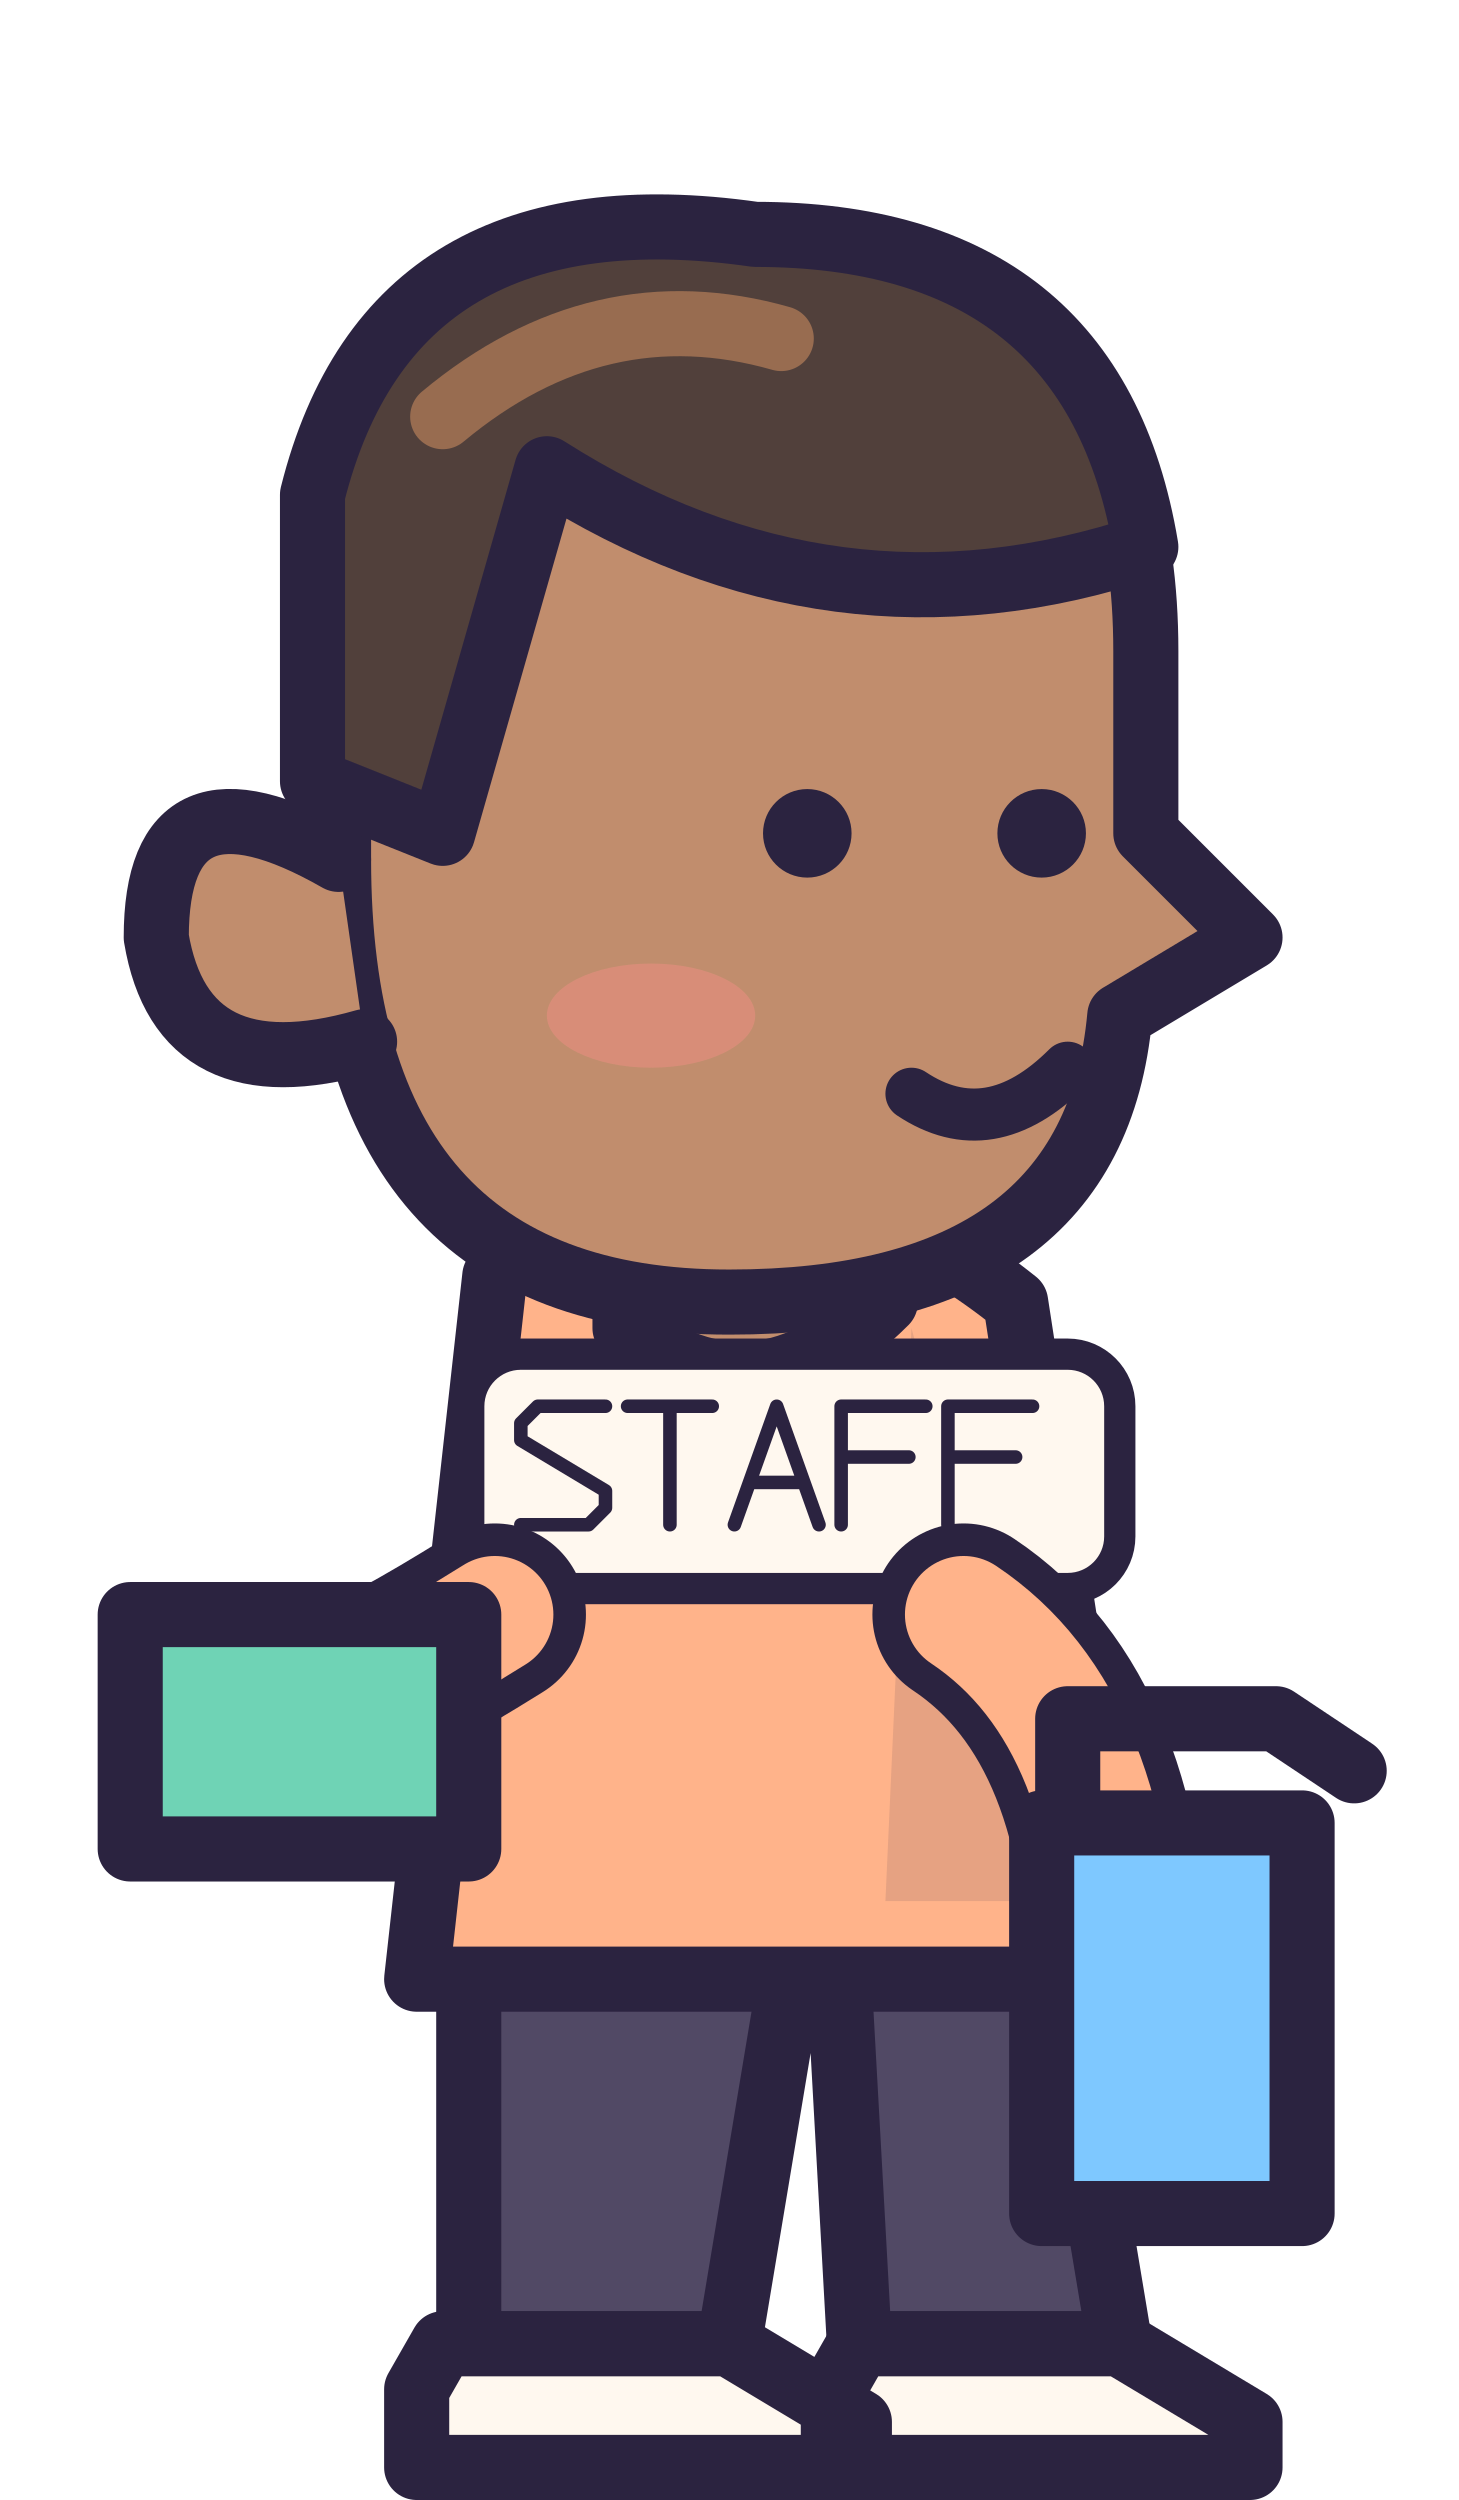
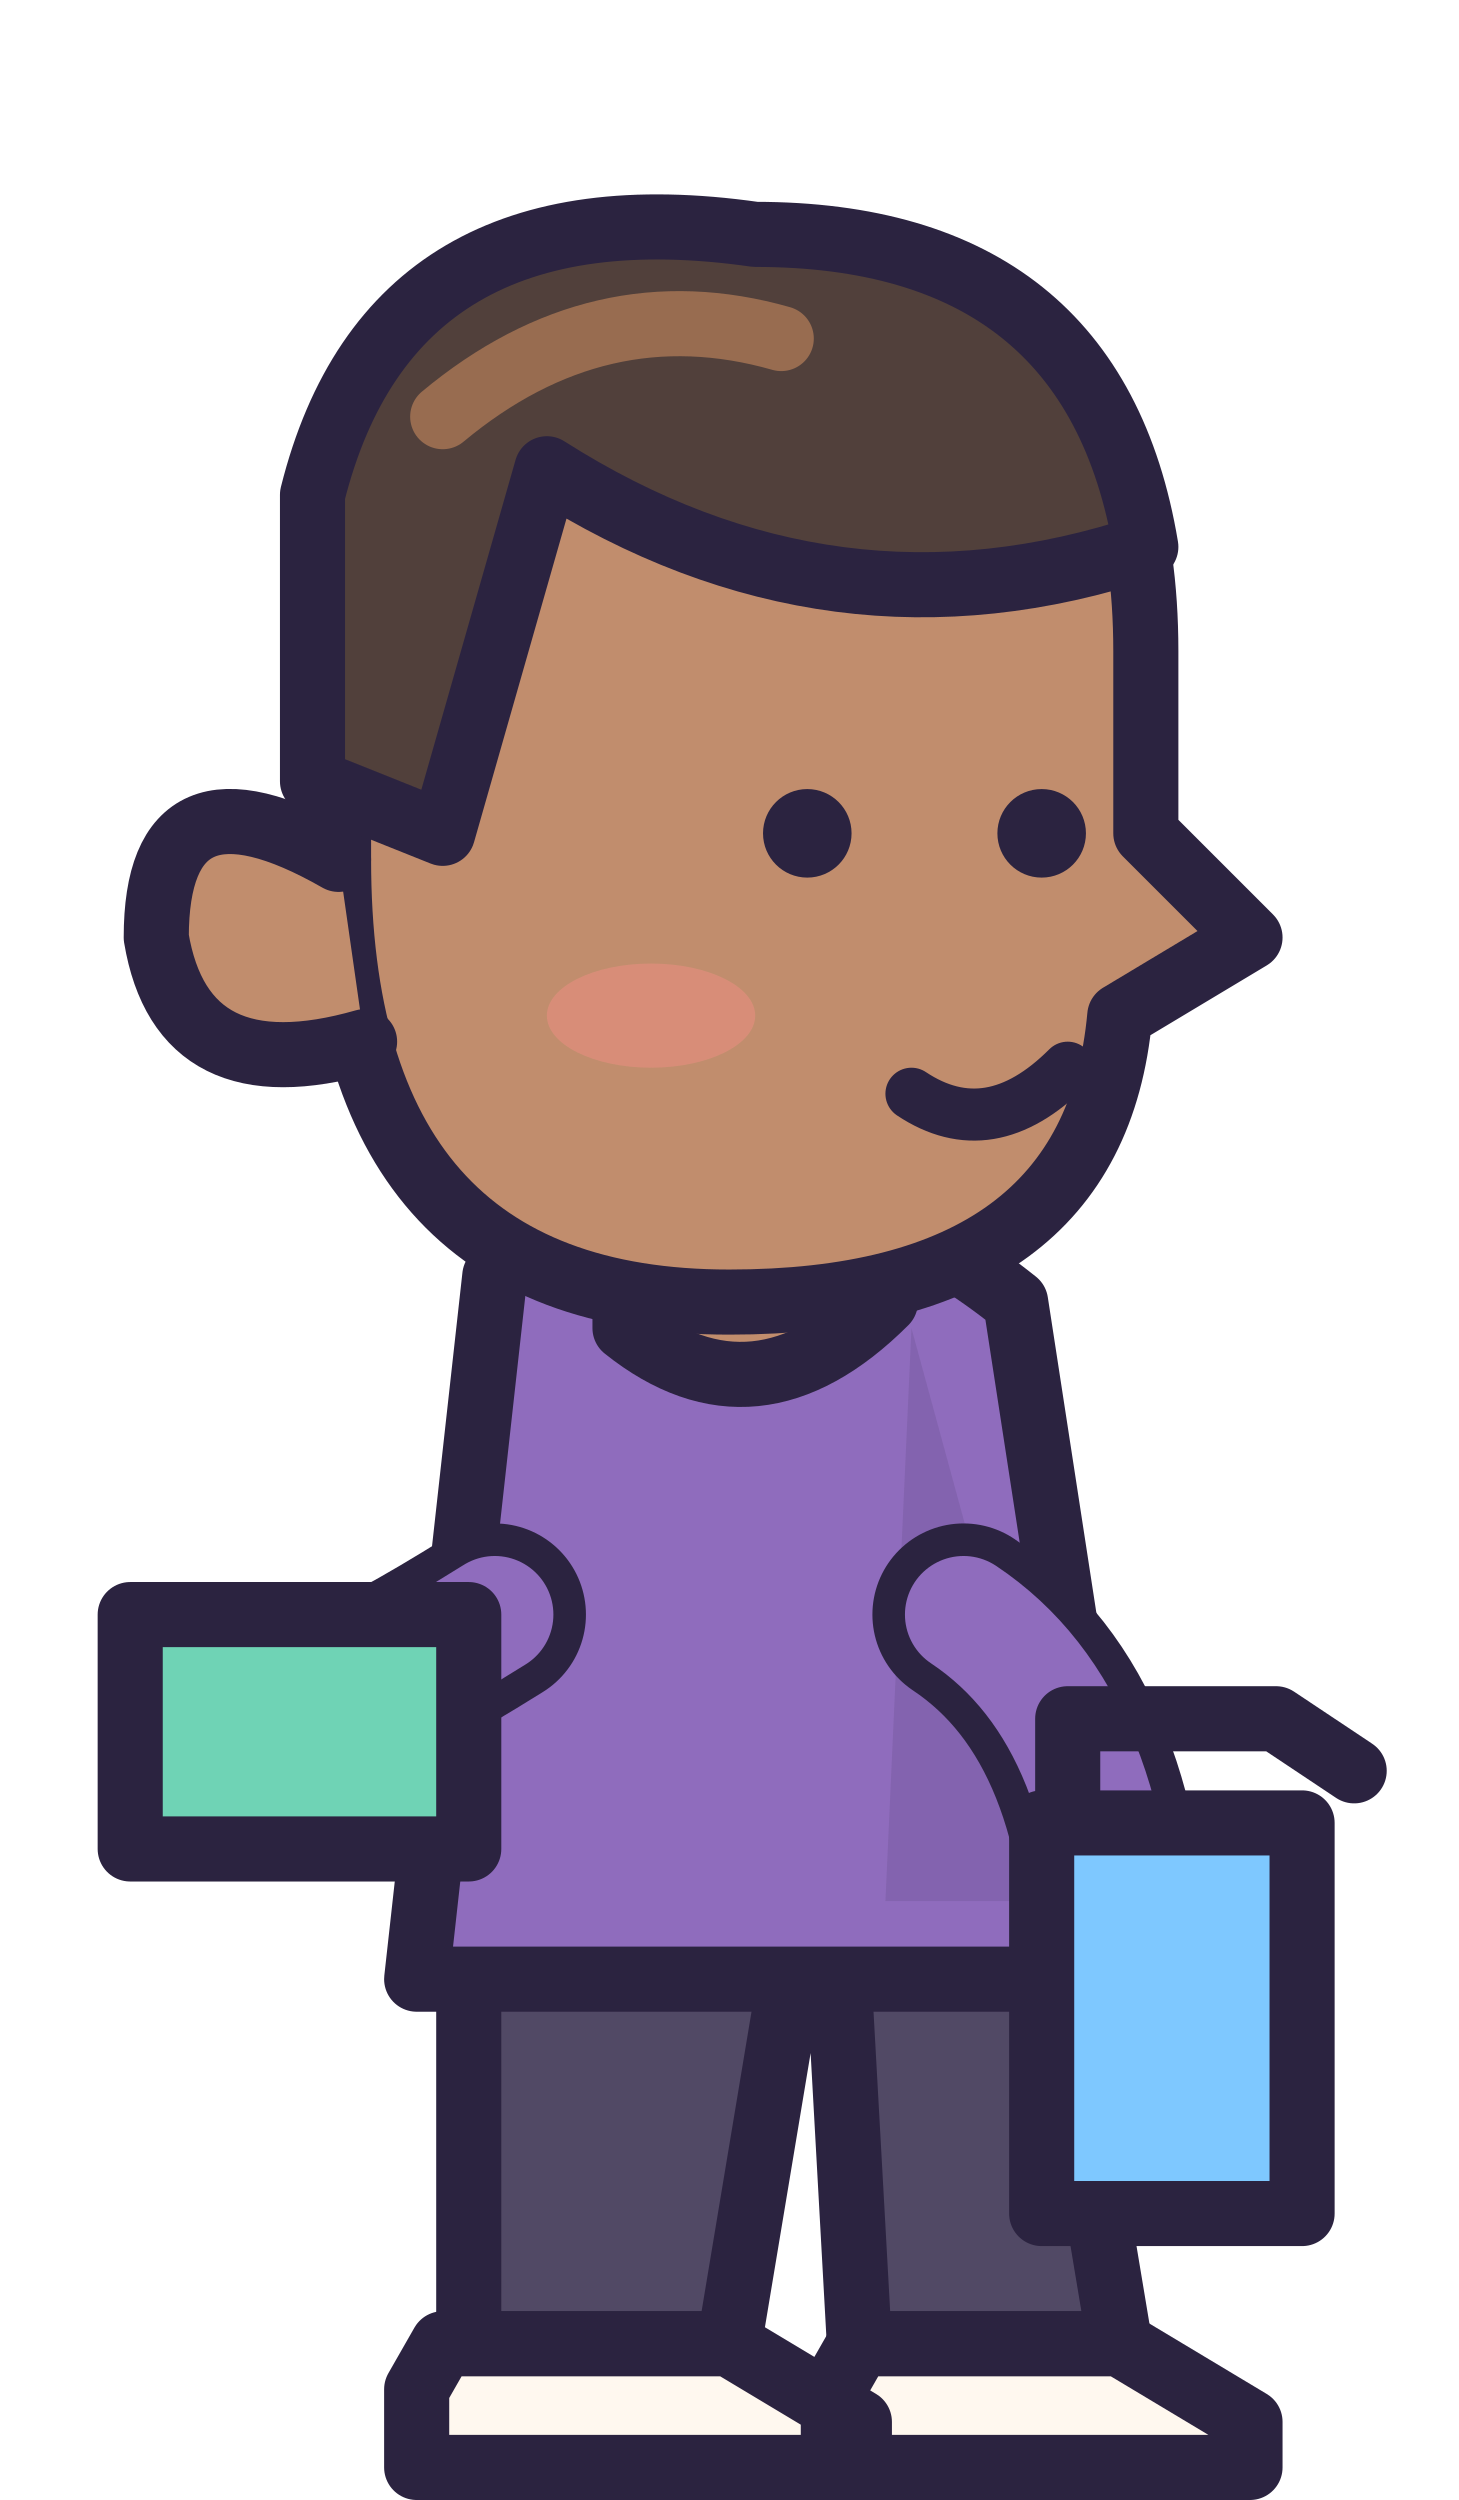
<svg xmlns="http://www.w3.org/2000/svg" width="56" height="96" viewBox="0 0 56 96">
  <g stroke="#2b2340" stroke-width="2.5" stroke-linecap="round" stroke-linejoin="round">
    <path d="M18 72v18h10l3-18m1 0 1 18h10l-3-18" fill="#514965" />
    <path d="M17 90h11l5 3v1.75H16v-3Zm16 0h10l5 3v1.75H32v-3Z" fill="#fff8ef" />
-     <path d="M19 49q10-7 20 1l4 26H16Z" fill="#ffb38a" />
+     <path d="M19 49q10-7 20 1l4 26H16Z" fill="#8f6cbd" />
    <path d="m35 51 6 22h-7Z" fill="#2b2340" stroke="none" opacity=".12" />
    <path d="M24 44v7q5 4 10-1v-7" fill="#c18d6d" />
    <path d="M13 23q0-13 16-13 15 0 15 15v7l4 4-5 3q-1 11-15 11-15 0-15-17Z" fill="#c18d6d" />
    <path d="M13 33q-7-4-7 3 1 6 8 4" fill="#c18d6d" />
    <path d="M12 30V19q3-12 17-10 13 0 15 12-12 4-23-3l-4 14Z" fill="#51403b" />
    <circle cx="31" cy="32" r="1.7" fill="#2b2340" stroke="none" />
    <circle cx="40" cy="32" r="1.7" fill="#2b2340" stroke="none" />
    <path d="M35 42q3 2 6-1" fill="none" stroke-width="2" />
    <ellipse cx="25" cy="39" rx="4" ry="2" fill="#ef8e83" stroke="none" opacity=".5" />
    <path d="M17 16q6-5 13-3" stroke="#986c50" fill="none" />
-     <rect x="18" y="52" width="25" height="9" rx="2" fill="#fff8ef" stroke-width="1.2" />
-     <path d="M5 0H1L0 1V2L5 5V6L4 7H0" transform="translate(20.0 54) scale(0.65)" fill="none" stroke="#2b2340" stroke-width="0.8" stroke-linecap="round" stroke-linejoin="round" />
-     <path d="M0 0H5M2.5 0V7" transform="translate(24.1 54) scale(0.65)" fill="none" stroke="#2b2340" stroke-width="0.8" stroke-linecap="round" stroke-linejoin="round" />
-     <path d="M0 7 2.5 0 5 7M1 4.5H4" transform="translate(28.2 54) scale(0.65)" fill="none" stroke="#2b2340" stroke-width="0.8" stroke-linecap="round" stroke-linejoin="round" />
-     <path d="M0 7V0H5M0 3H4" transform="translate(32.3 54) scale(0.65)" fill="none" stroke="#2b2340" stroke-width="0.8" stroke-linecap="round" stroke-linejoin="round" />
-     <path d="M0 7V0H5M0 3H4" transform="translate(36.4 54) scale(0.65)" fill="none" stroke="#2b2340" stroke-width="0.8" stroke-linecap="round" stroke-linejoin="round" />
    <path d="M19 62Q11 67 11 65.0M37 62Q43 66 43 77" stroke="#2b2340" stroke-width="7" fill="none" />
-     <path d="M19 62Q11 67 11 65.0M37 62Q43 66 43 77" stroke="#ffb38a" stroke-width="4.5" fill="none" />
+     <path d="M19 62Q11 67 11 65.0M37 62Q43 66 43 77" stroke="#8f6cbd" stroke-width="4.5" fill="none" />
    <circle cx="11" cy="65.0" r="2.8" fill="#c18d6d" stroke-width="1.5" />
    <circle cx="43" cy="77" r="2.8" fill="#c18d6d" stroke-width="1.5" />
    <path d="M5 62.0h13v9H5Z" fill="#6fd3b5" />
    <path d="M40 70h10v15H40Z" fill="#7ec8ff" />
    <path d="M41 70v-4h8l3 2" fill="none" />
  </g>
</svg>
